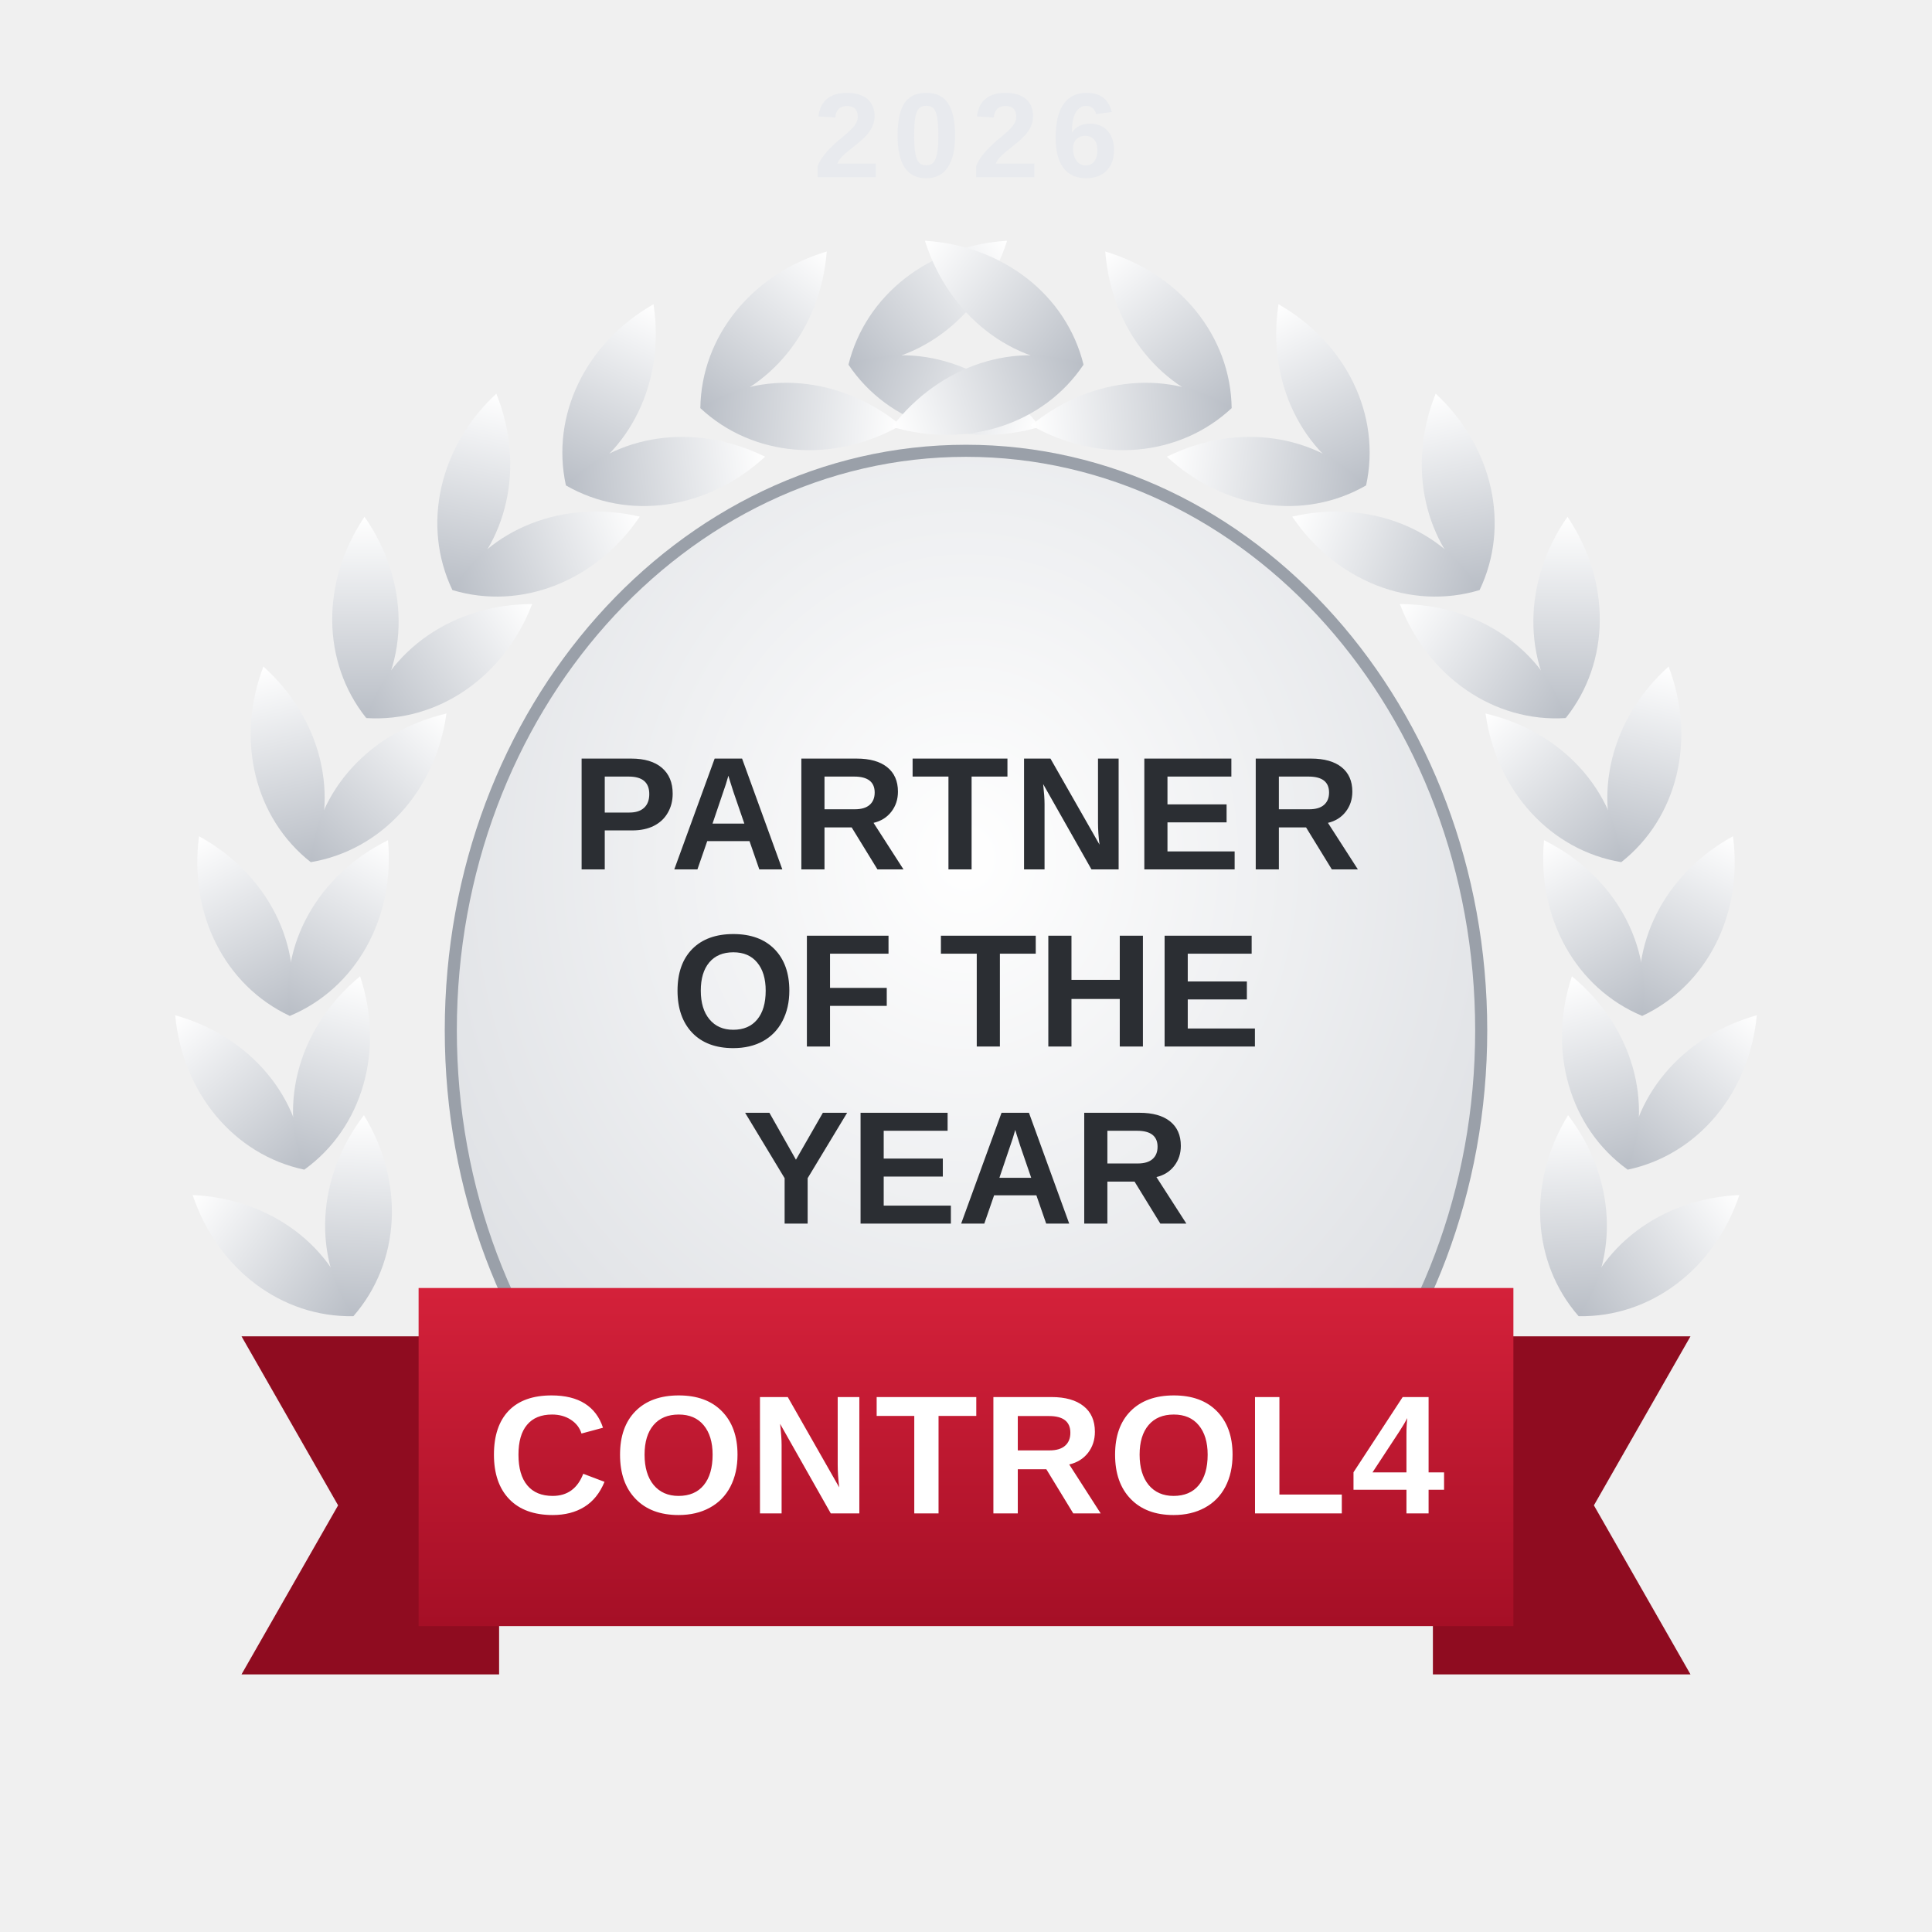
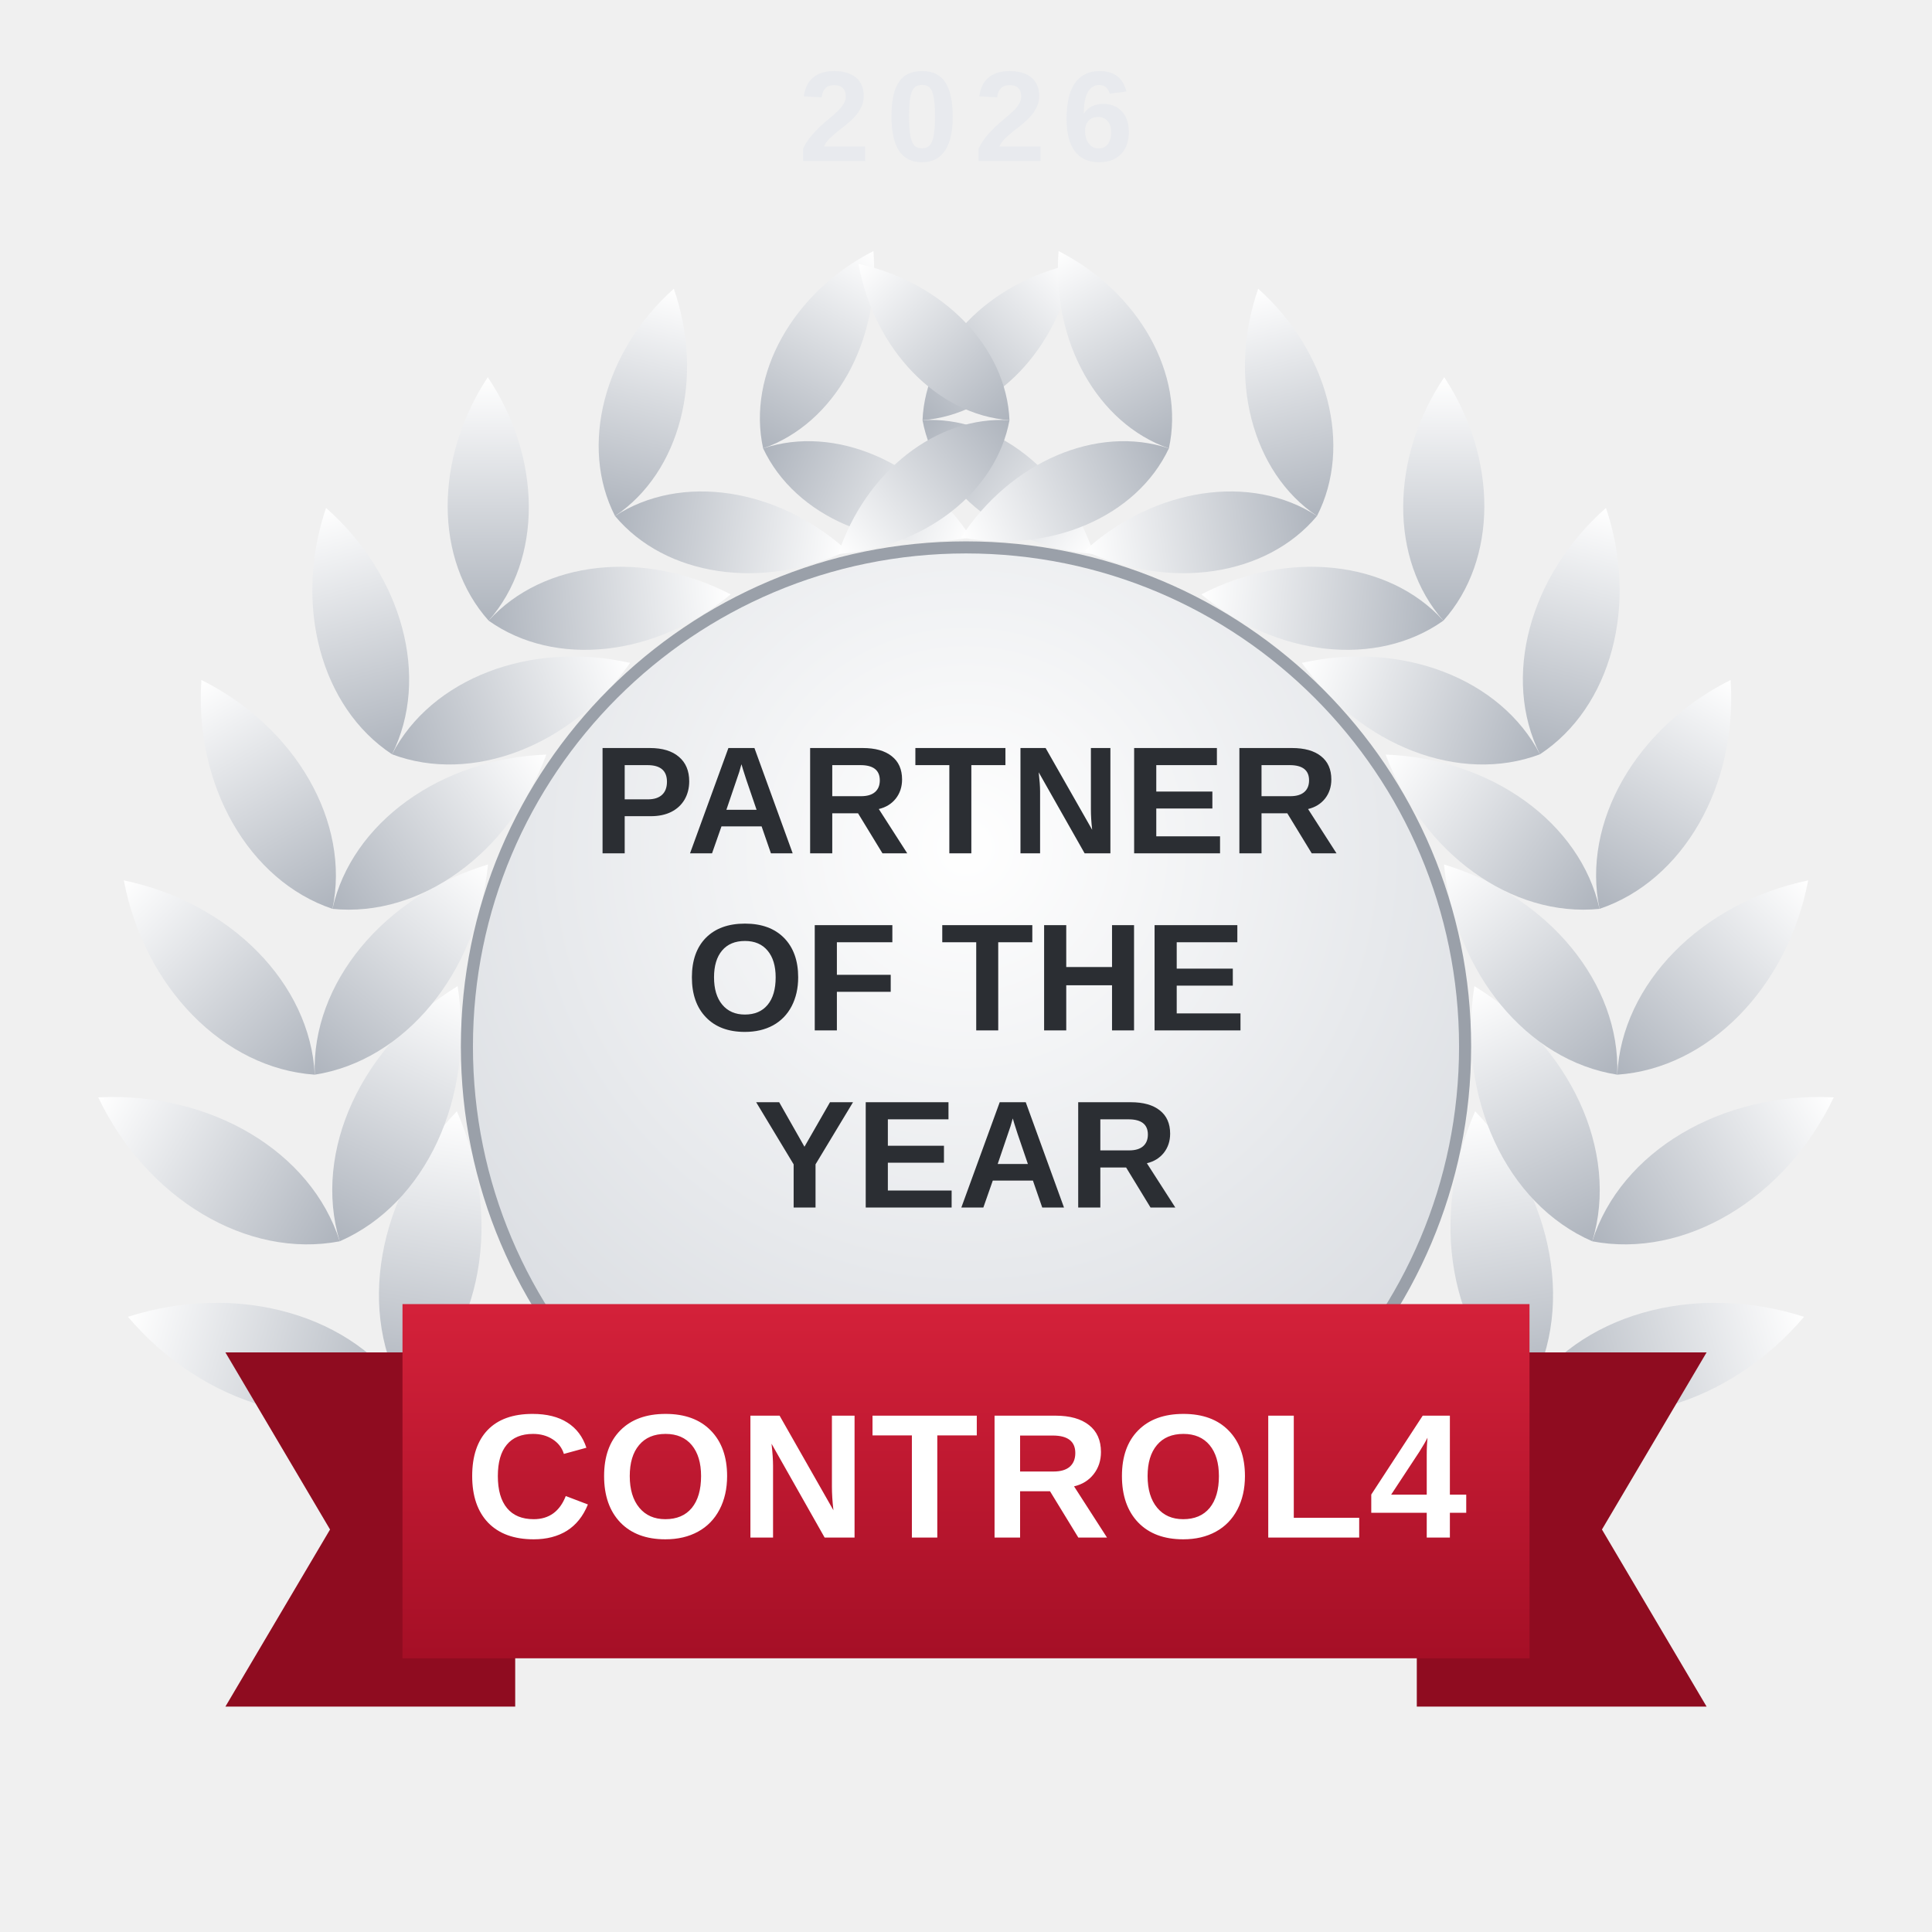
<svg xmlns="http://www.w3.org/2000/svg" width="240" height="240" viewBox="0 0 240 240" role="img" aria-label="Control4 Partner of the Year 2026">
  <defs>
    <linearGradient id="lf" x1="0" y1="0" x2="0" y2="1">
      <stop offset="0" stop-color="#ffffff" />
-       <stop offset="1" stop-color="#b9bec6" />
+       <stop offset="1" stop-color="#aeb4bd" />
    </linearGradient>
-     <radialGradient id="ring" cx=".5" cy=".35" r=".8">
+     <radialGradient id="ring" cx=".5" cy=".3" r=".85">
      <stop offset="0" stop-color="#ffffff" />
-       <stop offset="1" stop-color="#d3d6db" />
+       <stop offset="1" stop-color="#cfd3d9" />
    </radialGradient>
    <linearGradient id="rb" x1="0" y1="0" x2="0" y2="1">
      <stop offset="0" stop-color="#d4213a" />
      <stop offset="1" stop-color="#a50f26" />
    </linearGradient>
  </defs>
-   <path transform="translate(43.9 163.5) rotate(307.0)" d="M0 0C-5.5 -7 -5.5 -17 0 -25C5.5 -17 5.5 -7 0 0Z" fill="url(#lf)" />
-   <path transform="translate(43.9 163.5) rotate(363.0)" d="M0 0C-5.5 -7 -5.5 -17 0 -25C5.5 -17 5.5 -7 0 0Z" fill="url(#lf)" />
-   <path transform="translate(37.8 145.3) rotate(320.1)" d="M0 0C-5.5 -7 -5.5 -17 0 -25C5.5 -17 5.5 -7 0 0Z" fill="url(#lf)" />
-   <path transform="translate(37.8 145.3) rotate(376.1)" d="M0 0C-5.5 -7 -5.5 -17 0 -25C5.5 -17 5.5 -7 0 0Z" fill="url(#lf)" />
-   <path transform="translate(36.0 126.2) rotate(333.2)" d="M0 0C-5.5 -7 -5.5 -17 0 -25C5.5 -17 5.5 -7 0 0Z" fill="url(#lf)" />
-   <path transform="translate(36.0 126.2) rotate(389.2)" d="M0 0C-5.5 -7 -5.5 -17 0 -25C5.5 -17 5.5 -7 0 0Z" fill="url(#lf)" />
-   <path transform="translate(38.6 107.1) rotate(346.4)" d="M0 0C-5.5 -7 -5.5 -17 0 -25C5.5 -17 5.5 -7 0 0Z" fill="url(#lf)" />
-   <path transform="translate(38.6 107.1) rotate(402.4)" d="M0 0C-5.5 -7 -5.5 -17 0 -25C5.5 -17 5.5 -7 0 0Z" fill="url(#lf)" />
-   <path transform="translate(45.5 89.2) rotate(359.5)" d="M0 0C-5.5 -7 -5.5 -17 0 -25C5.5 -17 5.5 -7 0 0Z" fill="url(#lf)" />
-   <path transform="translate(45.5 89.2) rotate(415.5)" d="M0 0C-5.5 -7 -5.5 -17 0 -25C5.5 -17 5.5 -7 0 0Z" fill="url(#lf)" />
-   <path transform="translate(56.2 73.3) rotate(372.6)" d="M0 0C-5.5 -7 -5.5 -17 0 -25C5.5 -17 5.5 -7 0 0Z" fill="url(#lf)" />
-   <path transform="translate(56.2 73.3) rotate(428.6)" d="M0 0C-5.5 -7 -5.5 -17 0 -25C5.5 -17 5.5 -7 0 0Z" fill="url(#lf)" />
-   <path transform="translate(70.3 60.3) rotate(385.8)" d="M0 0C-5.5 -7 -5.5 -17 0 -25C5.5 -17 5.5 -7 0 0Z" fill="url(#lf)" />
-   <path transform="translate(70.3 60.3) rotate(441.8)" d="M0 0C-5.5 -7 -5.5 -17 0 -25C5.5 -17 5.5 -7 0 0Z" fill="url(#lf)" />
-   <path transform="translate(87.0 50.7) rotate(398.9)" d="M0 0C-5.5 -7 -5.5 -17 0 -25C5.5 -17 5.5 -7 0 0Z" fill="url(#lf)" />
-   <path transform="translate(87.0 50.7) rotate(454.9)" d="M0 0C-5.5 -7 -5.5 -17 0 -25C5.5 -17 5.5 -7 0 0Z" fill="url(#lf)" />
-   <path transform="translate(105.4 45.3) rotate(412.0)" d="M0 0C-5.5 -7 -5.5 -17 0 -25C5.5 -17 5.5 -7 0 0Z" fill="url(#lf)" />
-   <path transform="translate(105.4 45.3) rotate(468.0)" d="M0 0C-5.5 -7 -5.5 -17 0 -25C5.5 -17 5.5 -7 0 0Z" fill="url(#lf)" />
-   <path transform="translate(196.1 163.5) rotate(53.0)" d="M0 0C-5.5 -7 -5.5 -17 0 -25C5.5 -17 5.5 -7 0 0Z" fill="url(#lf)" />
-   <path transform="translate(196.1 163.5) rotate(-3.0)" d="M0 0C-5.5 -7 -5.5 -17 0 -25C5.5 -17 5.5 -7 0 0Z" fill="url(#lf)" />
-   <path transform="translate(202.2 145.3) rotate(39.9)" d="M0 0C-5.5 -7 -5.5 -17 0 -25C5.5 -17 5.5 -7 0 0Z" fill="url(#lf)" />
-   <path transform="translate(202.2 145.3) rotate(-16.1)" d="M0 0C-5.5 -7 -5.5 -17 0 -25C5.5 -17 5.5 -7 0 0Z" fill="url(#lf)" />
-   <path transform="translate(204.0 126.2) rotate(26.8)" d="M0 0C-5.5 -7 -5.5 -17 0 -25C5.5 -17 5.5 -7 0 0Z" fill="url(#lf)" />
-   <path transform="translate(204.0 126.2) rotate(-29.2)" d="M0 0C-5.5 -7 -5.5 -17 0 -25C5.5 -17 5.5 -7 0 0Z" fill="url(#lf)" />
-   <path transform="translate(201.4 107.1) rotate(13.6)" d="M0 0C-5.5 -7 -5.5 -17 0 -25C5.5 -17 5.5 -7 0 0Z" fill="url(#lf)" />
-   <path transform="translate(201.4 107.1) rotate(-42.4)" d="M0 0C-5.5 -7 -5.5 -17 0 -25C5.5 -17 5.5 -7 0 0Z" fill="url(#lf)" />
-   <path transform="translate(194.5 89.2) rotate(0.5)" d="M0 0C-5.5 -7 -5.5 -17 0 -25C5.5 -17 5.5 -7 0 0Z" fill="url(#lf)" />
-   <path transform="translate(194.5 89.2) rotate(-55.5)" d="M0 0C-5.5 -7 -5.5 -17 0 -25C5.5 -17 5.5 -7 0 0Z" fill="url(#lf)" />
-   <path transform="translate(183.8 73.3) rotate(-12.6)" d="M0 0C-5.5 -7 -5.5 -17 0 -25C5.5 -17 5.5 -7 0 0Z" fill="url(#lf)" />
-   <path transform="translate(183.8 73.3) rotate(-68.6)" d="M0 0C-5.5 -7 -5.5 -17 0 -25C5.5 -17 5.5 -7 0 0Z" fill="url(#lf)" />
-   <path transform="translate(169.7 60.3) rotate(-25.8)" d="M0 0C-5.5 -7 -5.5 -17 0 -25C5.5 -17 5.5 -7 0 0Z" fill="url(#lf)" />
-   <path transform="translate(169.7 60.3) rotate(-81.8)" d="M0 0C-5.5 -7 -5.5 -17 0 -25C5.5 -17 5.5 -7 0 0Z" fill="url(#lf)" />
-   <path transform="translate(153.0 50.7) rotate(-38.9)" d="M0 0C-5.5 -7 -5.5 -17 0 -25C5.5 -17 5.5 -7 0 0Z" fill="url(#lf)" />
-   <path transform="translate(153.0 50.7) rotate(-94.9)" d="M0 0C-5.5 -7 -5.5 -17 0 -25C5.5 -17 5.5 -7 0 0Z" fill="url(#lf)" />
-   <path transform="translate(134.6 45.3) rotate(-52.0)" d="M0 0C-5.5 -7 -5.5 -17 0 -25C5.5 -17 5.5 -7 0 0Z" fill="url(#lf)" />
-   <path transform="translate(134.6 45.3) rotate(-108.0)" d="M0 0C-5.5 -7 -5.5 -17 0 -25C5.5 -17 5.5 -7 0 0Z" fill="url(#lf)" />
-   <text x="120" y="22" text-anchor="middle" font-family="Arial,Helvetica,sans-serif" font-weight="700" font-size="15" letter-spacing="1.5" fill="#e8eaee">2026</text>
-   <ellipse cx="120" cy="128" rx="64" ry="72" fill="url(#ring)" />
-   <ellipse cx="120" cy="128" rx="64" ry="72" fill="none" stroke="#9aa0a9" stroke-width="1.5" />
+   <g>
+     <path transform="translate(50.5 173.5) rotate(286.0) scale(1.00)" d="M0 0C-8 -9 -8 -24 0 -36C8 -24 8 -9 0 0Z" fill="url(#lf)" />
+     <path transform="translate(50.5 173.5) rotate(370.0) scale(1.00)" d="M0 0C-8 -9 -8 -24 0 -36C8 -24 8 -9 0 0Z" fill="url(#lf)" />
+     <path transform="translate(42.2 154.2) rotate(300.8) scale(0.97)" d="M0 0C-8 -9 -8 -24 0 -36C8 -24 8 -9 0 0Z" fill="url(#lf)" />
+     <path transform="translate(42.2 154.2) rotate(384.8) scale(0.97)" d="M0 0C-8 -9 -8 -24 0 -36C8 -24 8 -9 0 0Z" fill="url(#lf)" />
+     <path transform="translate(39.1 133.5) rotate(315.5) scale(0.94)" d="M0 0C-8 -9 -8 -24 0 -36C8 -24 8 -9 0 0Z" fill="url(#lf)" />
+     <path transform="translate(39.1 133.5) rotate(399.5) scale(0.94)" d="M0 0C-8 -9 -8 -24 0 -36C8 -24 8 -9 0 0Z" fill="url(#lf)" />
+     <path transform="translate(41.3 112.9) rotate(330.2) scale(0.91)" d="M0 0C-8 -9 -8 -24 0 -36C8 -24 8 -9 0 0Z" fill="url(#lf)" />
+     <path transform="translate(41.3 112.9) rotate(414.2) scale(0.91)" d="M0 0C-8 -9 -8 -24 0 -36C8 -24 8 -9 0 0Z" fill="url(#lf)" />
+     <path transform="translate(48.7 93.7) rotate(345.0) scale(0.88)" d="M0 0C-8 -9 -8 -24 0 -36C8 -24 8 -9 0 0Z" fill="url(#lf)" />
+     <path transform="translate(48.7 93.7) rotate(429.0) scale(0.88)" d="M0 0C-8 -9 -8 -24 0 -36C8 -24 8 -9 0 0Z" fill="url(#lf)" />
+     <path transform="translate(60.7 77.1) rotate(359.8) scale(0.84)" d="M0 0C-8 -9 -8 -24 0 -36C8 -24 8 -9 0 0Z" fill="url(#lf)" />
+     <path transform="translate(60.7 77.1) rotate(443.8) scale(0.84)" d="M0 0C-8 -9 -8 -24 0 -36C8 -24 8 -9 0 0Z" fill="url(#lf)" />
+     <path transform="translate(76.4 64.1) rotate(374.5) scale(0.81)" d="M0 0C-8 -9 -8 -24 0 -36C8 -24 8 -9 0 0Z" fill="url(#lf)" />
+     <path transform="translate(76.4 64.1) rotate(458.5) scale(0.81)" d="M0 0C-8 -9 -8 -24 0 -36C8 -24 8 -9 0 0Z" fill="url(#lf)" />
+     <path transform="translate(94.8 55.7) rotate(389.2) scale(0.78)" d="M0 0C-8 -9 -8 -24 0 -36C8 -24 8 -9 0 0Z" fill="url(#lf)" />
+     <path transform="translate(94.8 55.7) rotate(473.2) scale(0.78)" d="M0 0C-8 -9 -8 -24 0 -36C8 -24 8 -9 0 0Z" fill="url(#lf)" />
+     <path transform="translate(114.6 52.2) rotate(404.0) scale(0.75)" d="M0 0C-8 -9 -8 -24 0 -36C8 -24 8 -9 0 0Z" fill="url(#lf)" />
+     <path transform="translate(114.6 52.2) rotate(488.0) scale(0.75)" d="M0 0C-8 -9 -8 -24 0 -36C8 -24 8 -9 0 0Z" fill="url(#lf)" />
+   </g>
+   <g transform="translate(240 0) scale(-1 1)">
+     <path transform="translate(50.5 173.5) rotate(286.0) scale(1.00)" d="M0 0C-8 -9 -8 -24 0 -36C8 -24 8 -9 0 0Z" fill="url(#lf)" />
+     <path transform="translate(50.5 173.5) rotate(370.0) scale(1.00)" d="M0 0C-8 -9 -8 -24 0 -36C8 -24 8 -9 0 0Z" fill="url(#lf)" />
+     <path transform="translate(42.2 154.2) rotate(300.8) scale(0.97)" d="M0 0C-8 -9 -8 -24 0 -36C8 -24 8 -9 0 0Z" fill="url(#lf)" />
+     <path transform="translate(42.2 154.2) rotate(384.8) scale(0.97)" d="M0 0C-8 -9 -8 -24 0 -36C8 -24 8 -9 0 0Z" fill="url(#lf)" />
+     <path transform="translate(39.1 133.5) rotate(315.5) scale(0.94)" d="M0 0C-8 -9 -8 -24 0 -36C8 -24 8 -9 0 0Z" fill="url(#lf)" />
+     <path transform="translate(39.1 133.5) rotate(399.5) scale(0.94)" d="M0 0C-8 -9 -8 -24 0 -36C8 -24 8 -9 0 0Z" fill="url(#lf)" />
+     <path transform="translate(41.3 112.9) rotate(330.2) scale(0.91)" d="M0 0C-8 -9 -8 -24 0 -36C8 -24 8 -9 0 0Z" fill="url(#lf)" />
+     <path transform="translate(41.3 112.9) rotate(414.2) scale(0.91)" d="M0 0C-8 -9 -8 -24 0 -36C8 -24 8 -9 0 0Z" fill="url(#lf)" />
+     <path transform="translate(48.7 93.7) rotate(345.0) scale(0.88)" d="M0 0C-8 -9 -8 -24 0 -36C8 -24 8 -9 0 0Z" fill="url(#lf)" />
+     <path transform="translate(48.7 93.7) rotate(429.0) scale(0.88)" d="M0 0C-8 -9 -8 -24 0 -36C8 -24 8 -9 0 0Z" fill="url(#lf)" />
+     <path transform="translate(60.7 77.1) rotate(359.8) scale(0.84)" d="M0 0C-8 -9 -8 -24 0 -36C8 -24 8 -9 0 0Z" fill="url(#lf)" />
+     <path transform="translate(60.7 77.1) rotate(443.8) scale(0.84)" d="M0 0C-8 -9 -8 -24 0 -36C8 -24 8 -9 0 0Z" fill="url(#lf)" />
+     <path transform="translate(76.4 64.1) rotate(374.5) scale(0.81)" d="M0 0C-8 -9 -8 -24 0 -36C8 -24 8 -9 0 0Z" fill="url(#lf)" />
+     <path transform="translate(76.4 64.1) rotate(458.5) scale(0.81)" d="M0 0C-8 -9 -8 -24 0 -36C8 -24 8 -9 0 0Z" fill="url(#lf)" />
+     <path transform="translate(94.8 55.7) rotate(389.2) scale(0.78)" d="M0 0C-8 -9 -8 -24 0 -36C8 -24 8 -9 0 0Z" fill="url(#lf)" />
+     <path transform="translate(94.8 55.7) rotate(473.2) scale(0.78)" d="M0 0C-8 -9 -8 -24 0 -36C8 -24 8 -9 0 0Z" fill="url(#lf)" />
+     <path transform="translate(114.6 52.2) rotate(404.0) scale(0.75)" d="M0 0C-8 -9 -8 -24 0 -36C8 -24 8 -9 0 0Z" fill="url(#lf)" />
+     <path transform="translate(114.6 52.2) rotate(488.0) scale(0.75)" d="M0 0C-8 -9 -8 -24 0 -36C8 -24 8 -9 0 0Z" fill="url(#lf)" />
+   </g>
+   <text x="120" y="20" text-anchor="middle" font-family="Arial,Helvetica,sans-serif" font-weight="700" font-size="16" letter-spacing="2" fill="#e8eaee">2026</text>
+   <circle cx="120" cy="130" r="62" fill="url(#ring)" />
+   <circle cx="120" cy="130" r="62" fill="none" stroke="#9aa0a9" stroke-width="1.5" />
  <g font-family="Arial,Helvetica,sans-serif" font-weight="700" text-anchor="middle" fill="#2b2e33">
-     <text x="120" y="108" font-size="20" letter-spacing=".5">PARTNER</text>
-     <text x="120" y="130" font-size="20">OF THE</text>
-     <text x="120" y="152" font-size="20">YEAR</text>
+     <text x="120" y="106" font-size="19" letter-spacing=".4">PARTNER</text>
+     <text x="120" y="128" font-size="19">OF THE</text>
+     <text x="120" y="150" font-size="19">YEAR</text>
  </g>
-   <path d="M30 166 L62 166 L62 208 L30 208 L42 187Z" fill="#8f0c20" />
-   <path d="M210 166 L178 166 L178 208 L210 208 L198 187Z" fill="#8f0c20" />
-   <rect x="52" y="160" width="136" height="42" fill="url(#rb)" />
-   <text x="120" y="188" text-anchor="middle" font-family="Arial,Helvetica,sans-serif" font-weight="700" font-size="21" letter-spacing=".5" fill="#fff">CONTROL4</text>
+   <path d="M28 168 L64 168 L64 212 L28 212 L41 190Z" fill="#8f0c20" />
+   <path d="M212 168 L176 168 L176 212 L212 212 L199 190Z" fill="#8f0c20" />
+   <rect x="50" y="162" width="140" height="44" fill="url(#rb)" />
+   <text x="120" y="191" text-anchor="middle" font-family="Arial,Helvetica,sans-serif" font-weight="700" font-size="22" letter-spacing=".5" fill="#fff">CONTROL4</text>
</svg>
